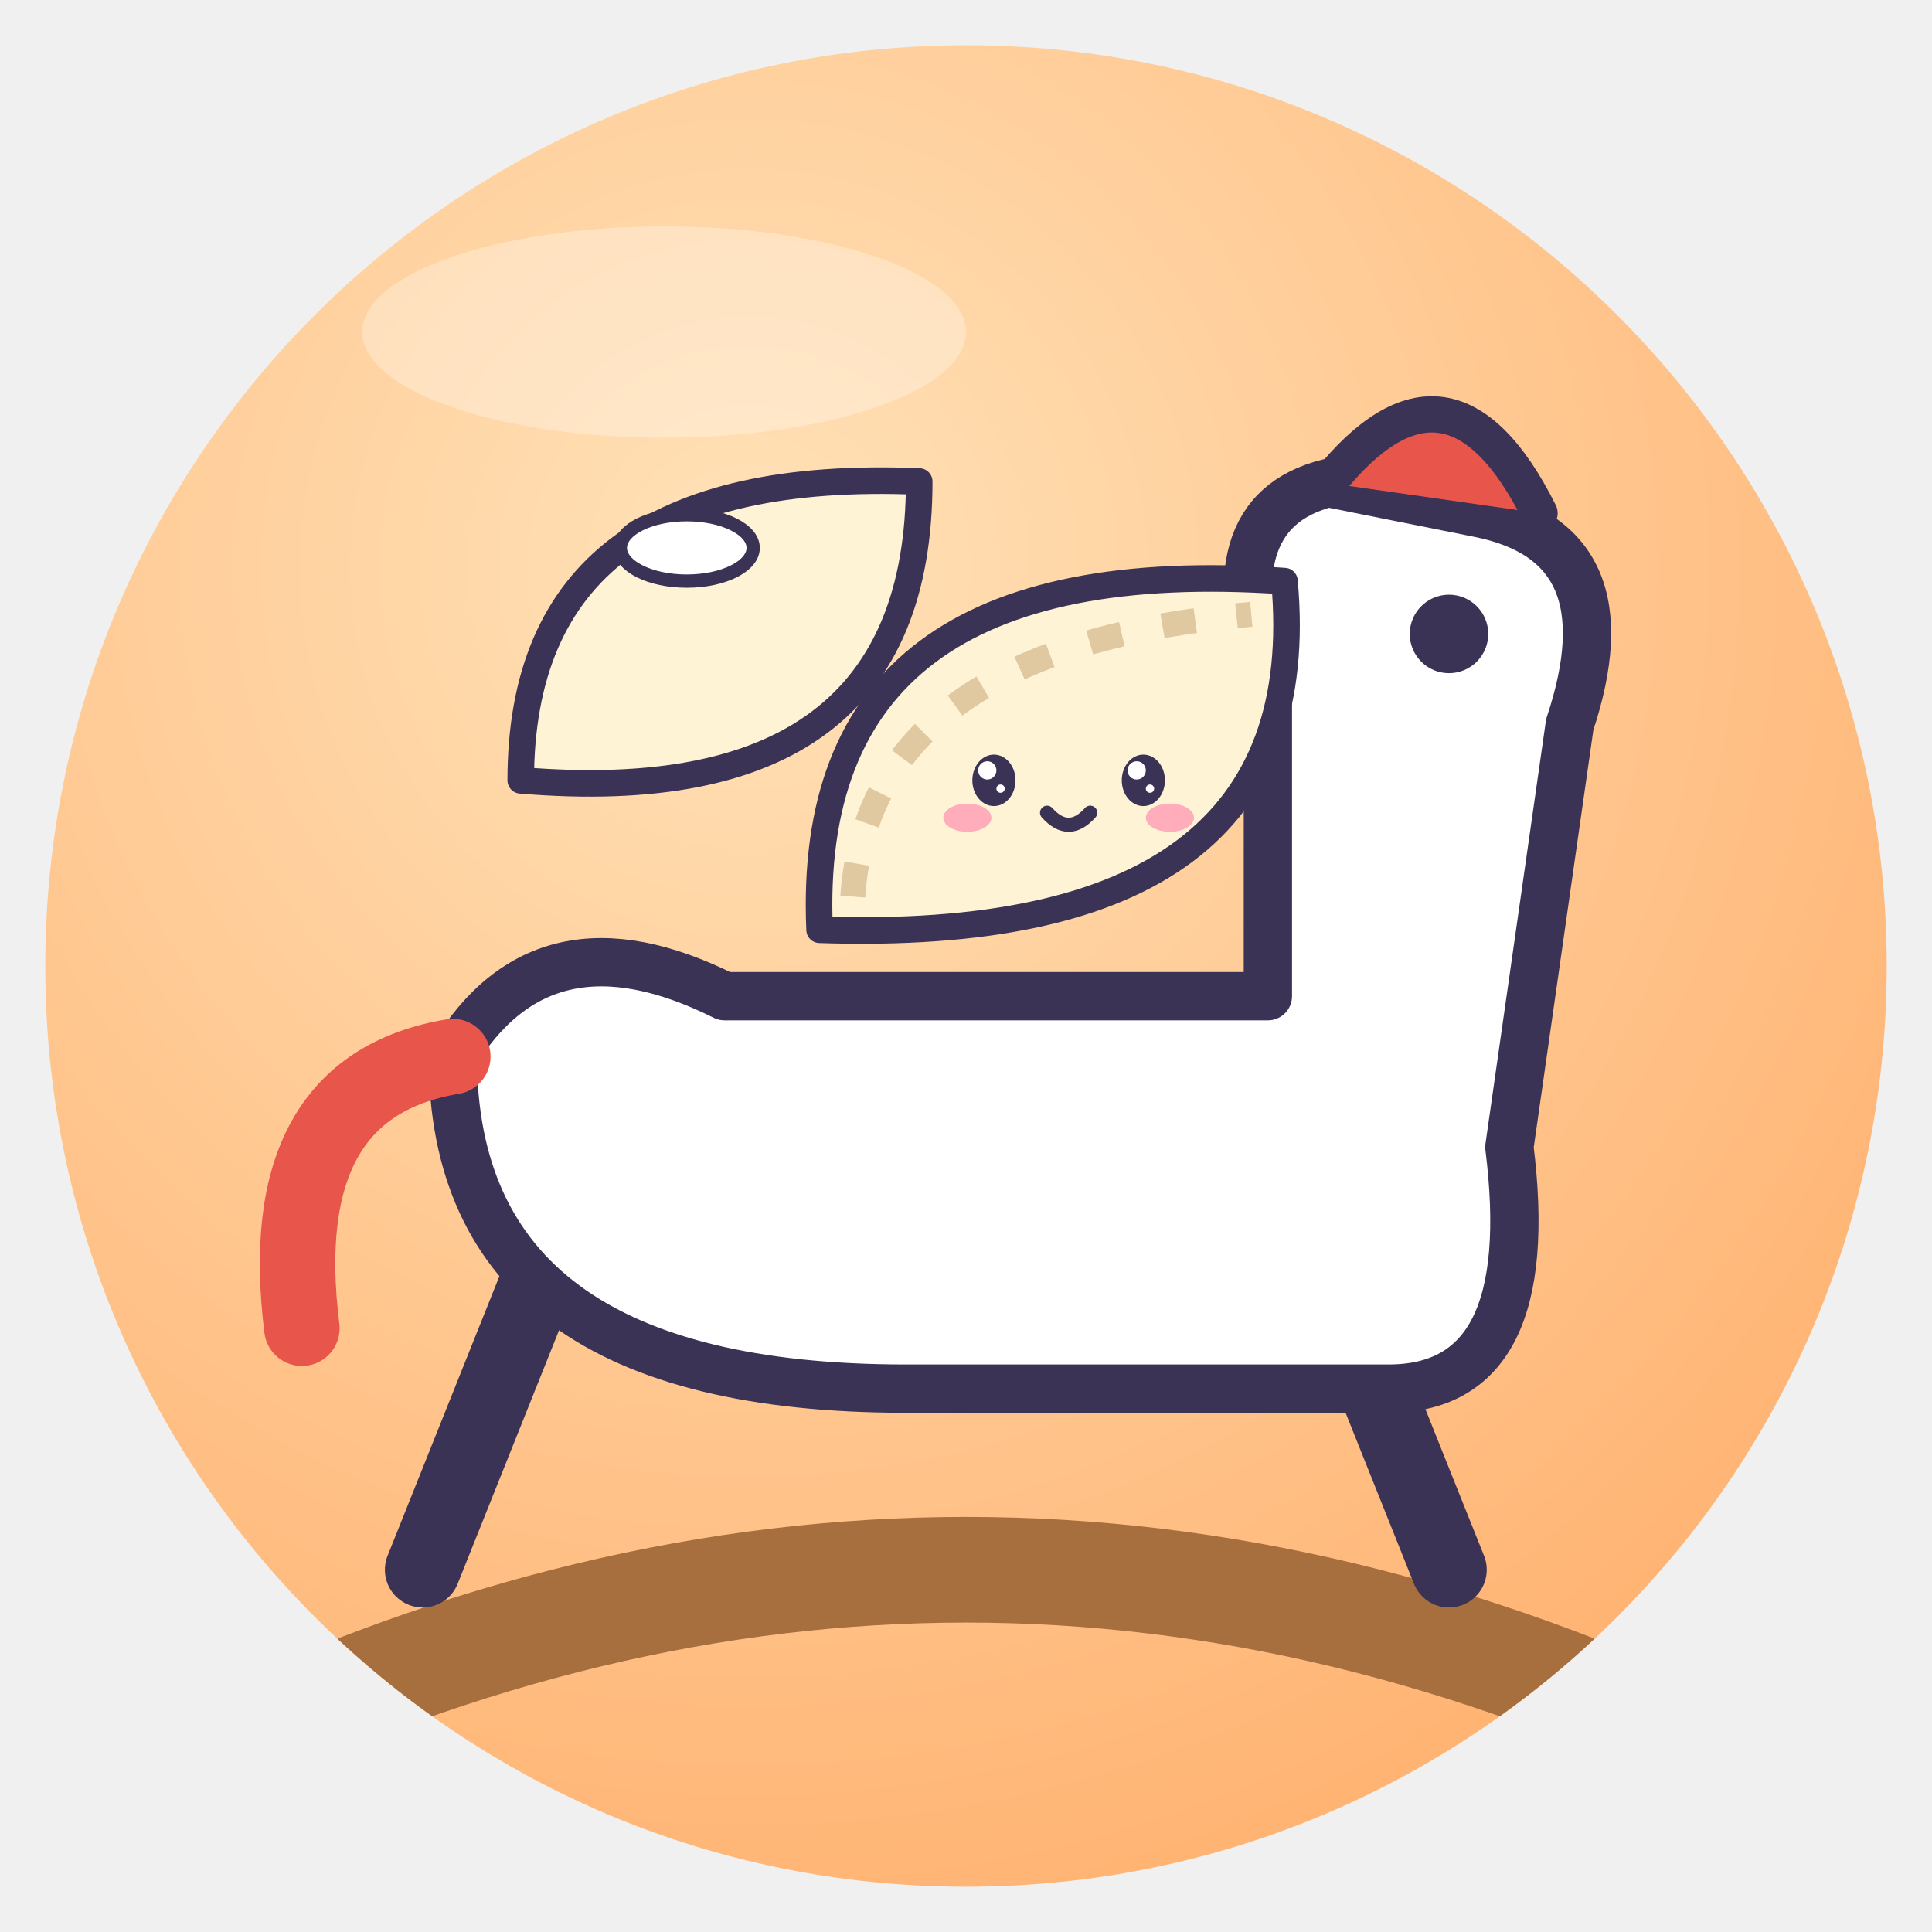
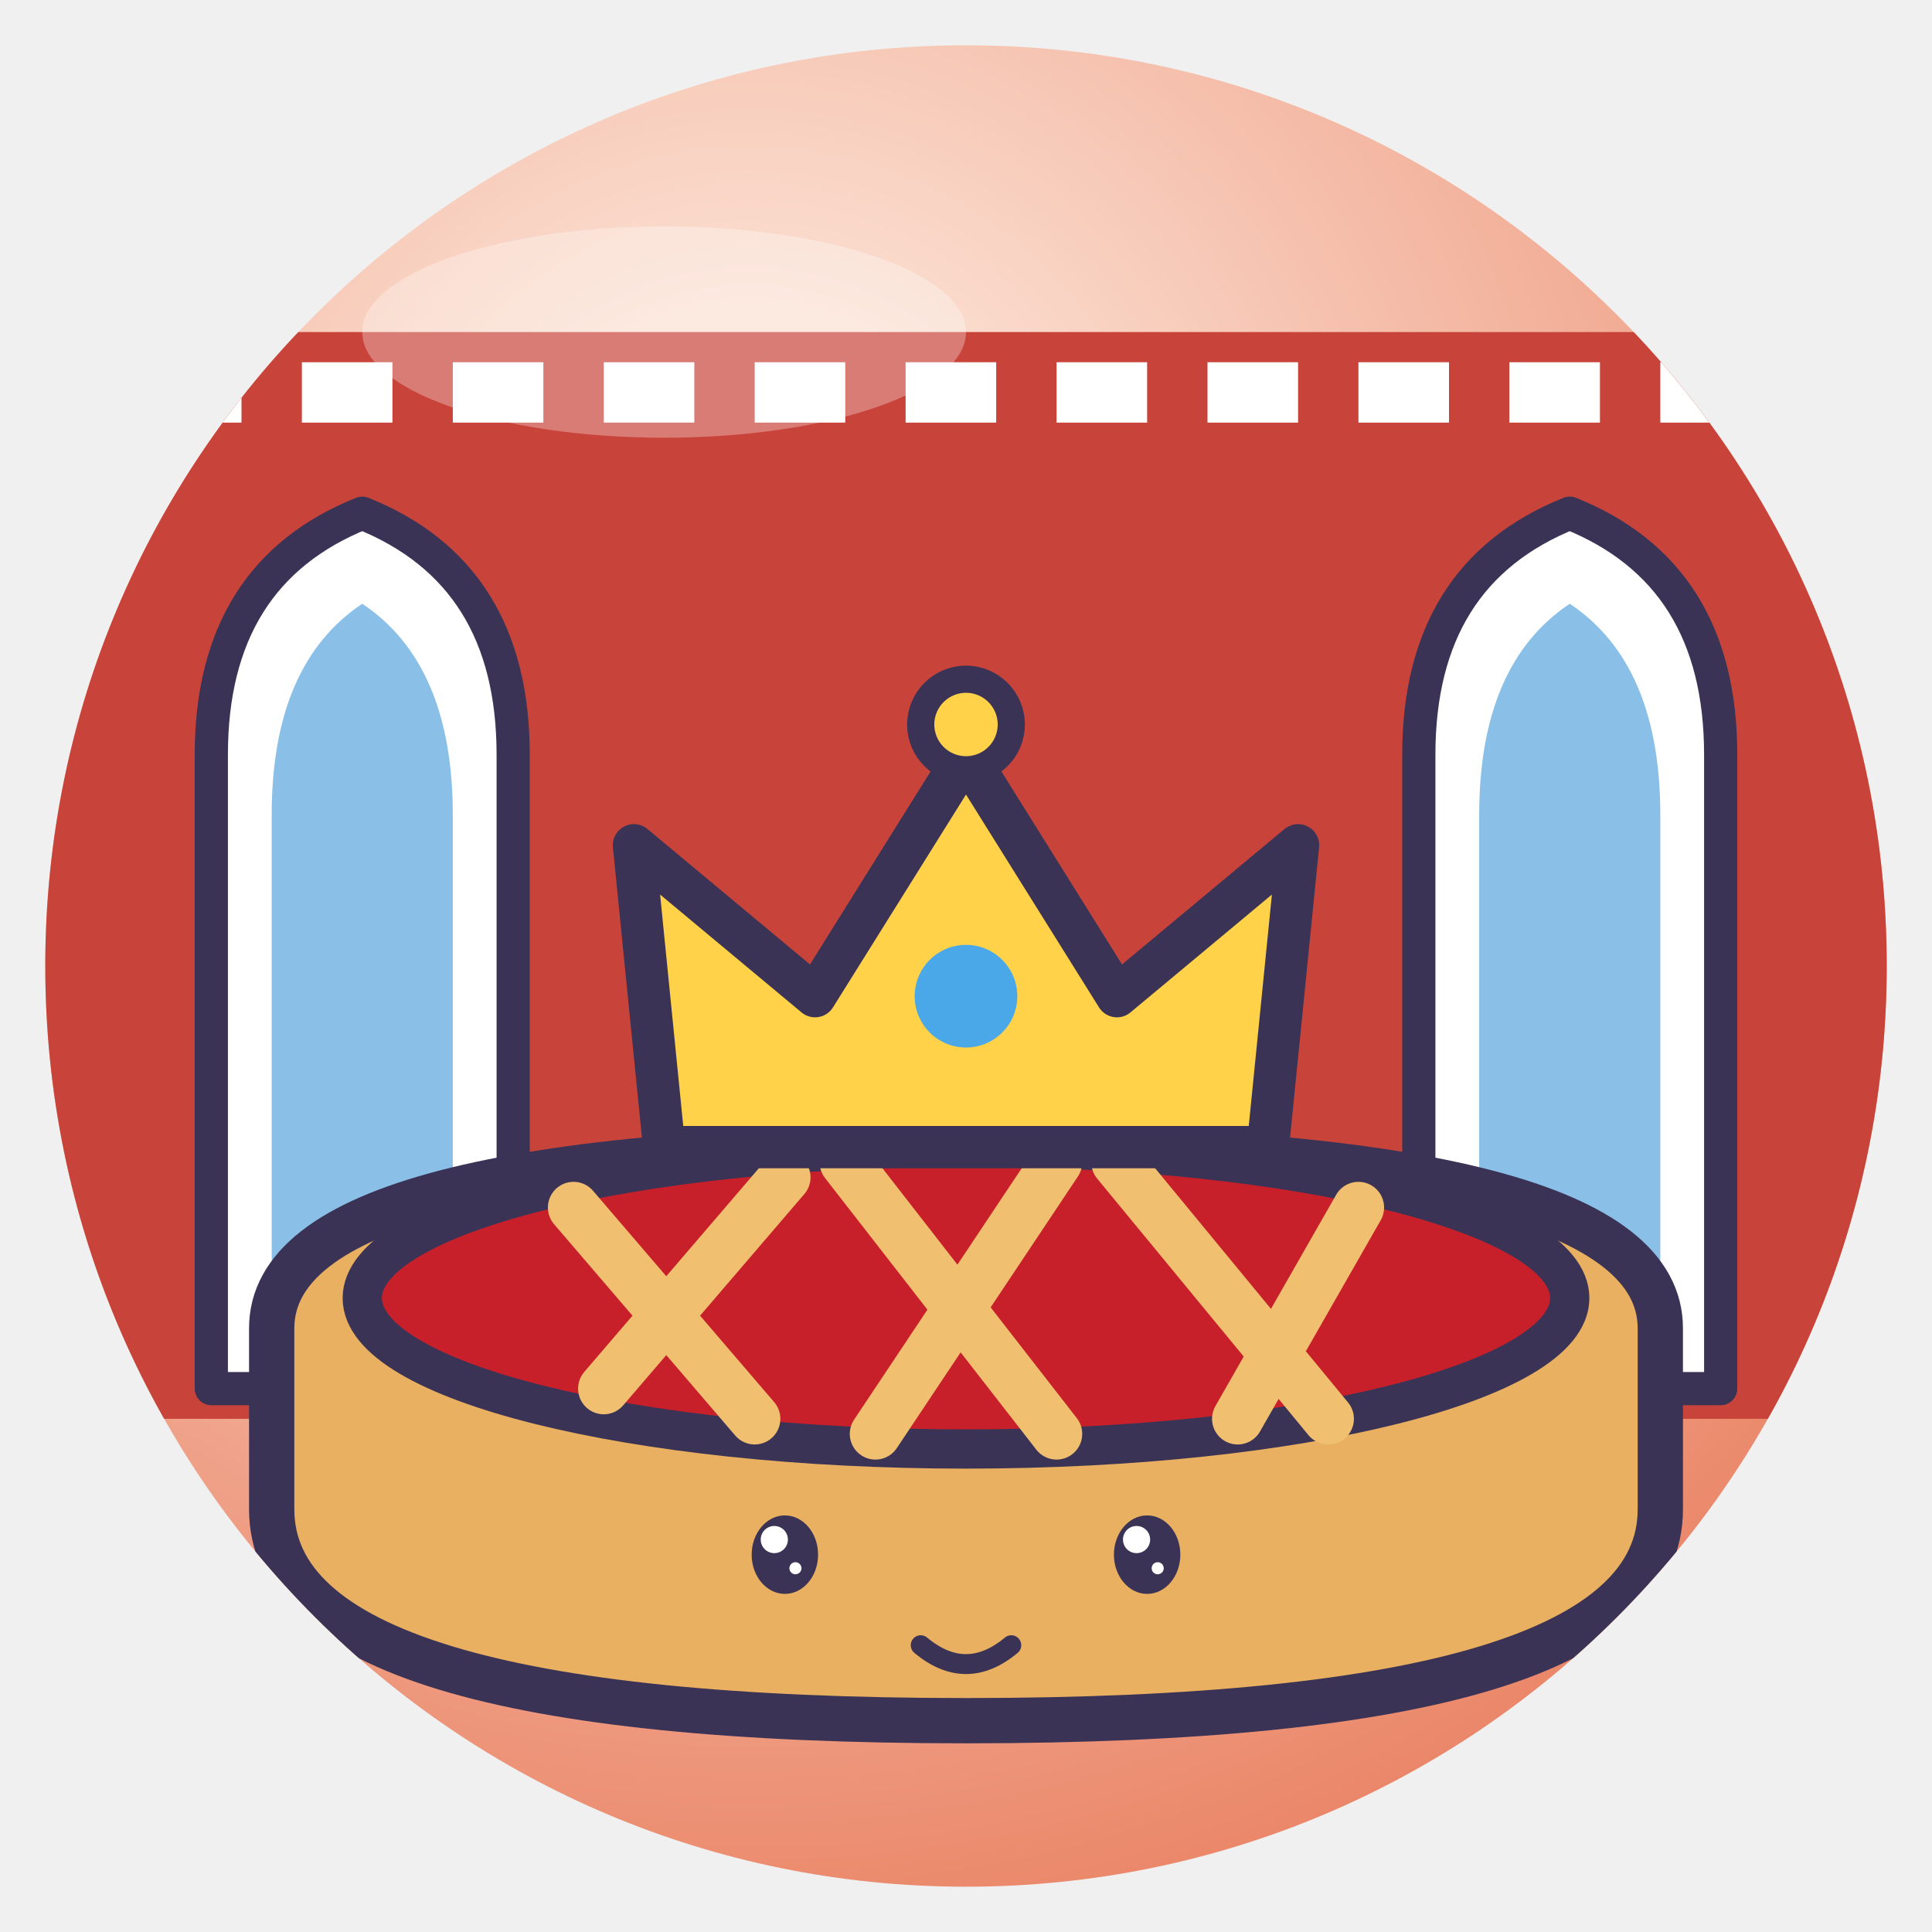
<svg xmlns="http://www.w3.org/2000/svg" viewBox="0 0 128 128" width="128" height="128">
  <defs>
    <radialGradient id="g" cx="38%" cy="28%" r="85%">
-       <stop offset="0" stop-color="#FFE2B8" />
-       <stop offset="1" stop-color="#FFAE6B" />
+       <stop offset="0" stop-color="#FFF4EA" />
+       <stop offset="1" stop-color="#E87A5A" />
    </radialGradient>
    <clipPath id="c">
      <circle cx="64" cy="64" r="61" />
    </clipPath>
  </defs>
  <circle cx="64" cy="64" r="61" fill="url(#g)" />
  <g clip-path="url(#c)">
-     <path d="M14 116 Q64 92 114 116" fill="none" stroke="#A86F3E" stroke-width="7" stroke-linecap="round" />
-     <path d="M28 104 L36 84 M96 104 L88 84" stroke="#3B3355" stroke-linejoin="round" stroke-linecap="round" stroke-width="5" />
-     <path d="M30 70 Q30 92 60 92 H92 Q102 92 100 76 L104 48 Q108 36 98 34 L88 32 Q80 34 84 46 L84 66 H48 Q36 60 30 70Z" fill="#fff" stroke="#3B3355" stroke-width="3.2" stroke-linejoin="round" stroke-linecap="round" />
-     <path d="M88 32 Q96 22 102 34" fill="#E8554A" stroke="#3B3355" stroke-linejoin="round" stroke-linecap="round" stroke-width="2.4" />
-     <circle cx="96" cy="42" r="2.6" fill="#3B3355" />
-     <path d="M30 70 Q18 72 20 88" fill="none" stroke="#E8554A" stroke-width="5" stroke-linecap="round" />
-     <g transform="translate(62 44) rotate(0) scale(0.55 0.55) translate(-64 -64)">
-       <path d="M14 78 Q14 40 62 42 Q62 82 14 78Z" fill="#FFF3D6" stroke="#3B3355" stroke-width="3.2" stroke-linejoin="round" stroke-linecap="round" />
-       <path d="M50 96 Q48 50 106 54 Q110 98 50 96Z" fill="#FFF3D6" stroke="#3B3355" stroke-width="3.2" stroke-linejoin="round" stroke-linecap="round" />
-       <path d="M54 92 Q56 62 102 58" fill="none" stroke="#E0C8A0" stroke-width="3" stroke-dasharray="4 5" />
-       <ellipse cx="34" cy="50" rx="8" ry="4" fill="#fff" stroke="#3B3355" stroke-linejoin="round" stroke-linecap="round" stroke-width="1.6" />
-       <ellipse cx="71" cy="78" rx="2.6" ry="3.1" fill="#3B3355" />
-       <circle cx="70.2" cy="76.8" r="1.1" fill="#fff" />
-       <circle cx="71.8" cy="79.0" r="0.5" fill="#fff" />
-       <ellipse cx="89" cy="78" rx="2.6" ry="3.1" fill="#3B3355" />
-       <circle cx="88.2" cy="76.8" r="1.1" fill="#fff" />
-       <circle cx="89.8" cy="79.0" r="0.5" fill="#fff" />
-       <ellipse cx="67.8" cy="82.5" rx="2.9" ry="1.7" fill="#FF7FA8" opacity=".6" />
-       <ellipse cx="92.2" cy="82.5" rx="2.9" ry="1.7" fill="#FF7FA8" opacity=".6" />
-       <path d="M77.4 81.9 Q80 84.8 82.6 81.9" fill="none" stroke="#3B3355" stroke-linejoin="round" stroke-linecap="round" stroke-width="1.7" />
-     </g>
+     <rect x="0" y="22" width="128" height="72" fill="#C8443A" />
+     <path d="M14 92 V50 Q14 38 24 34 Q34 38 34 50 V92Z M94 92 V50 Q94 38 104 34 Q114 38 114 50 V92Z" fill="#fff" stroke="#3B3355" stroke-linejoin="round" stroke-linecap="round" stroke-width="2.2" />
+     <path d="M18 92 V54 Q18 44 24 40 Q30 44 30 54 V92Z M98 92 V54 Q98 44 104 40 Q110 44 110 54 V92Z" fill="#8AC0E8" />
+     <path d="M0 26 H128" stroke="#fff" stroke-width="4" stroke-dasharray="6 4" />
+     <path d="M18 88 Q18 76 64 76 Q110 76 110 88 V100 Q110 114 64 114 Q18 114 18 100Z" fill="#E8B060" stroke="#3B3355" stroke-linejoin="round" stroke-linecap="round" stroke-width="3" />
+     <ellipse cx="64" cy="86" rx="40" ry="10" fill="#C8202A" stroke="#3B3355" stroke-linejoin="round" stroke-linecap="round" stroke-width="2.6" />
+     <path d="M38 80 L50 94 M56 77 L70 95 M74 77 L88 94 M90 80 L82 94 M70 77 L58 95 M52 78 L40 92" stroke="#F0C070" stroke-width="3.4" stroke-linecap="round" />
+     <ellipse cx="52" cy="103" rx="2.2" ry="2.6" fill="#3B3355" />
+     <circle cx="51.3" cy="102.0" r="0.9" fill="#fff" />
+     <circle cx="52.7" cy="103.9" r="0.4" fill="#fff" />
+     <ellipse cx="76" cy="103" rx="2.2" ry="2.6" fill="#3B3355" />
+     <circle cx="75.3" cy="102.0" r="0.9" fill="#fff" />
+     <circle cx="76.7" cy="103.9" r="0.4" fill="#fff" />
+     <path d="M61 109 Q64 111.5 67 109" fill="none" stroke="#3B3355" stroke-linejoin="round" stroke-linecap="round" stroke-width="1.32" />
+     <path d="M44 76 L42 56 L54 66 L64 50 L74 66 L86 56 L84 76Z" fill="#FFD24A" stroke="#3B3355" stroke-linejoin="round" stroke-linecap="round" stroke-width="2.8" />
+     <circle cx="64" cy="66" r="3.4" fill="#4AA8E8" />
+     <circle cx="64" cy="48" r="3" fill="#FFD24A" stroke="#3B3355" stroke-linejoin="round" stroke-linecap="round" stroke-width="1.8" />
  </g>
  <ellipse cx="44" cy="22" rx="20" ry="7" fill="#fff" opacity=".3" />
</svg>
